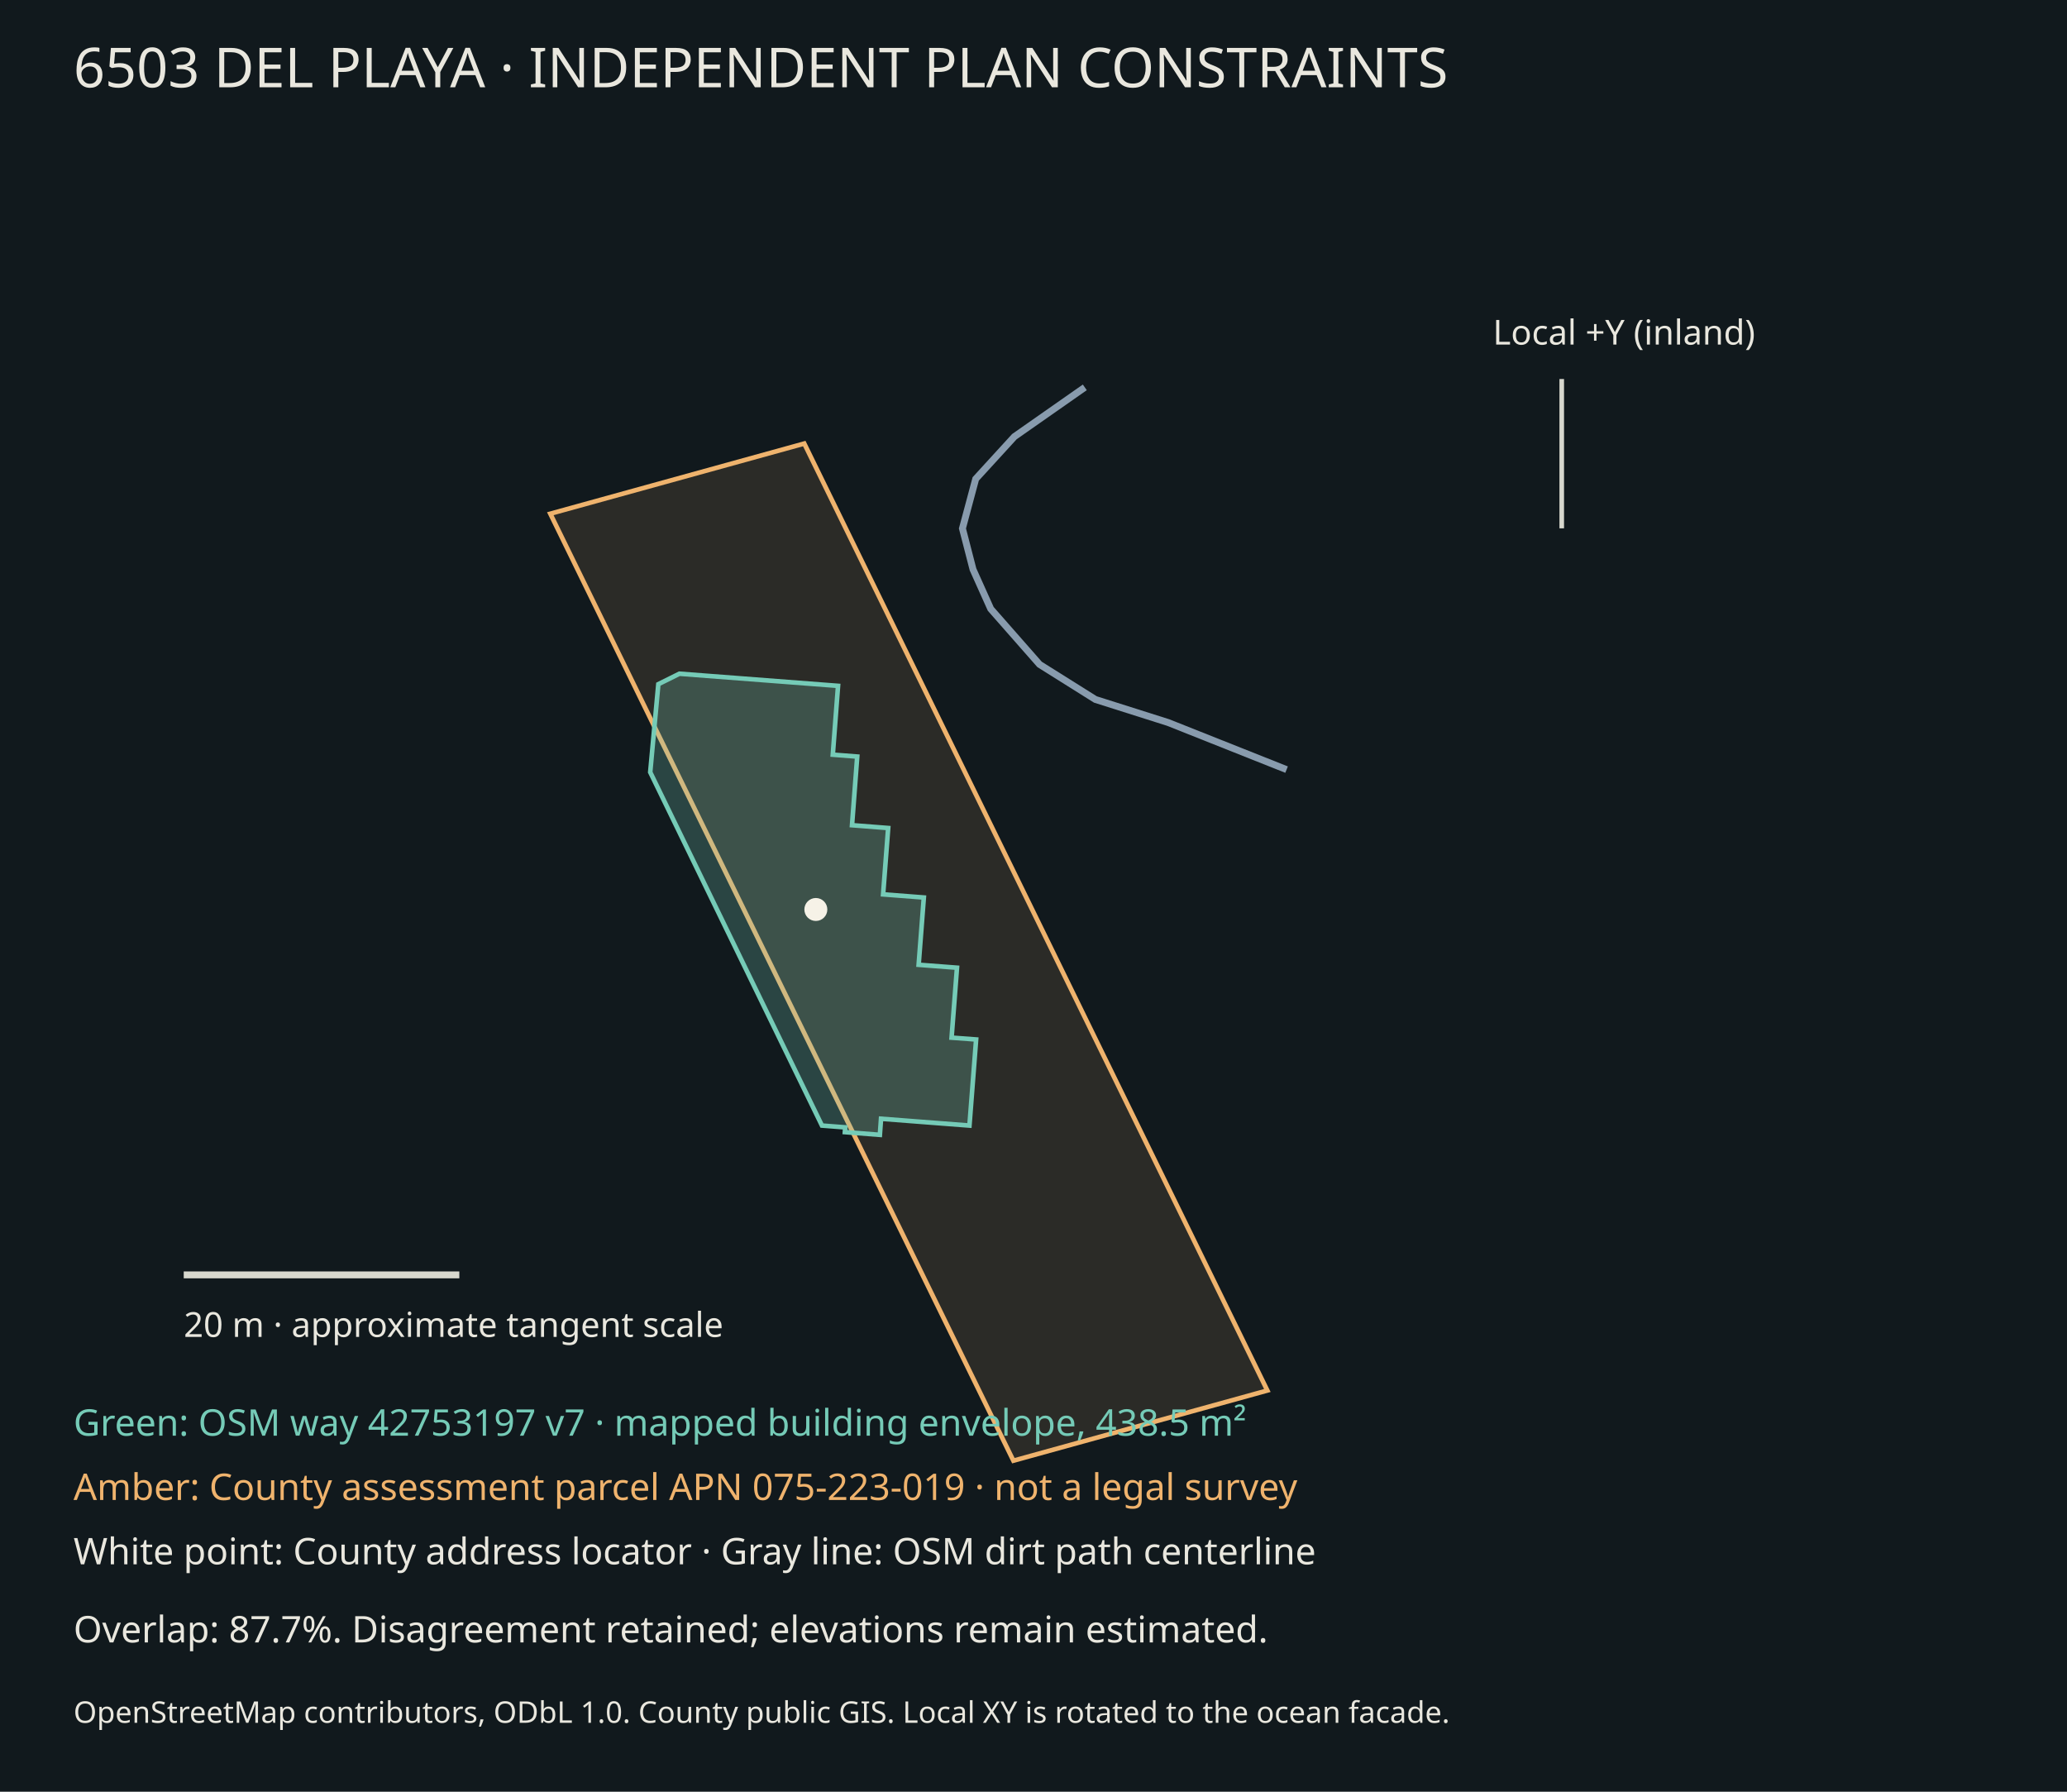
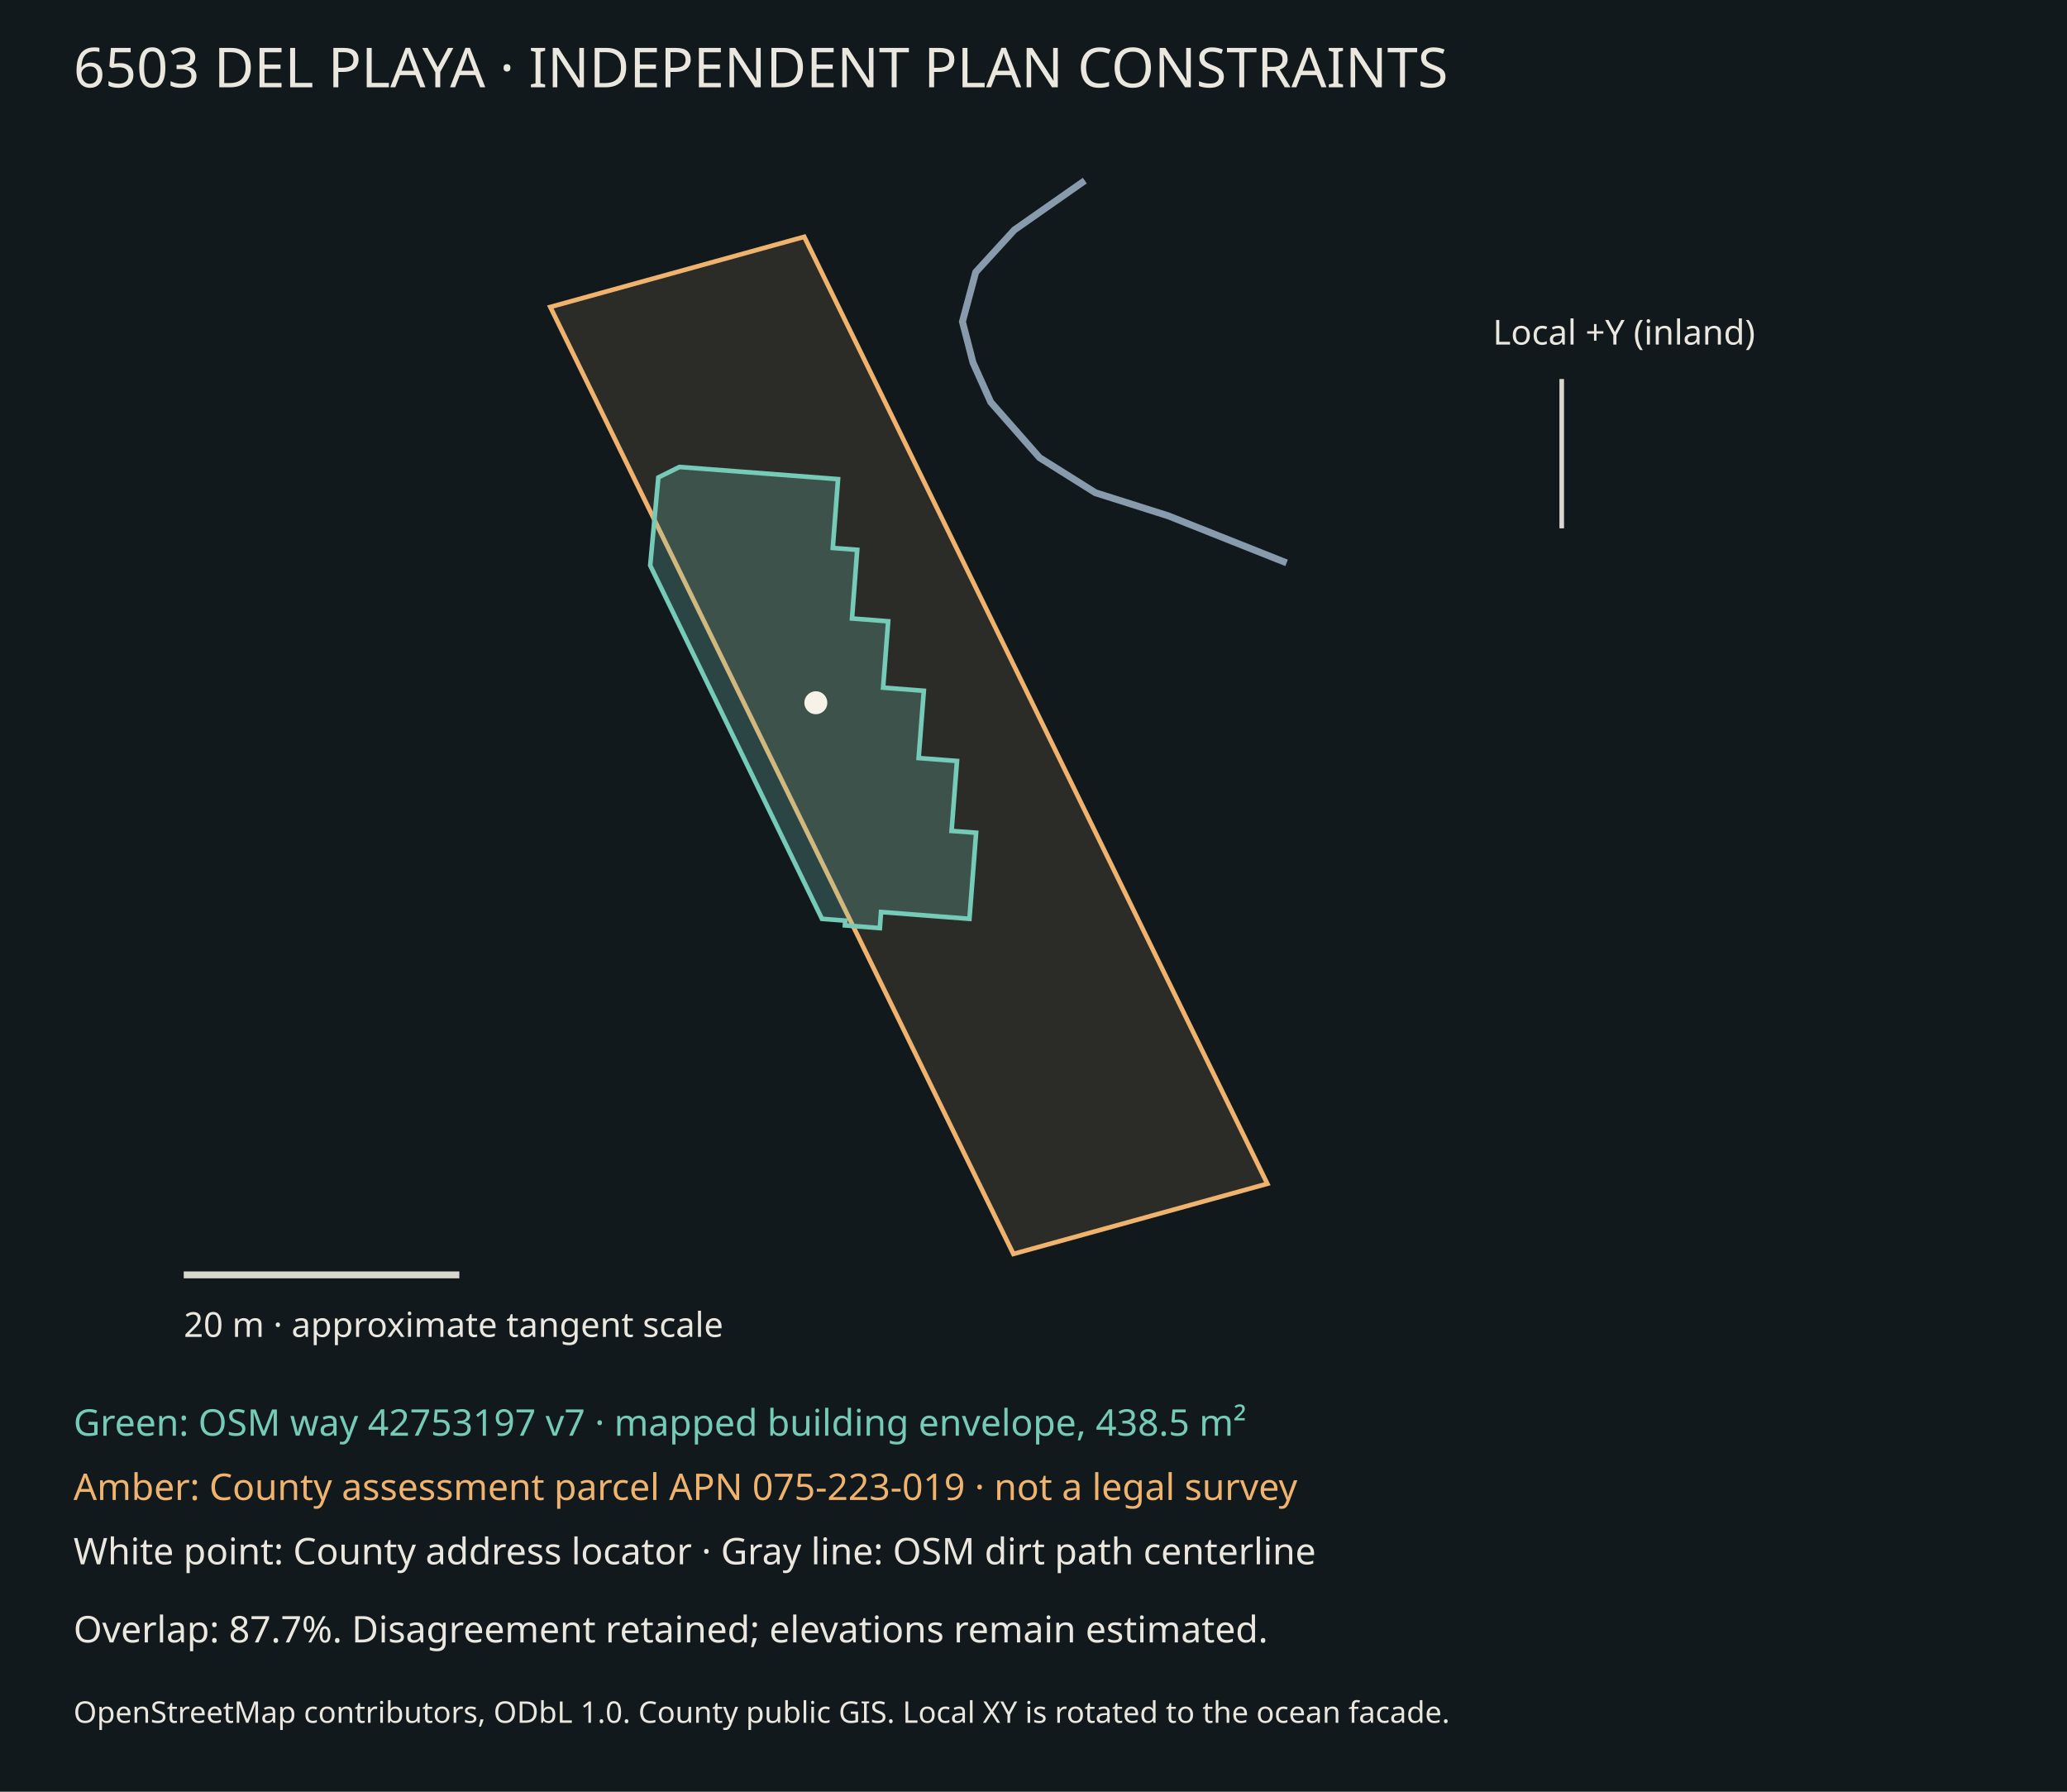
<svg xmlns="http://www.w3.org/2000/svg" width="900" height="780" viewBox="0 0 900 780">
  <rect width="900" height="780" fill="#11191d" />
  <g font-family="sans-serif" fill="#e9e7de">
    <text x="32" y="38" font-size="24">6503 DEL PLAYA · INDEPENDENT PLAN CONSTRAINTS</text>
-     <polygon points="350.19,193.09 551.82,605.33 441.24,635.89 239.61,223.64" fill="#efb36d" fill-opacity=".12" stroke="#efb36d" stroke-width="2" />
-     <polygon points="283.11,336.16 357.89,490.00 368.02,490.78 367.87,492.85 383.11,494.04 383.61,487.03 422.11,490.00 425.02,452.52 414.33,451.73 416.69,421.28 399.99,420.00 402.25,390.72 384.52,389.35 386.73,360.47 370.98,359.24 373.25,329.36 362.61,328.54 364.90,298.58 295.83,293.29 286.65,297.85" fill="#75cbb7" fill-opacity=".25" stroke="#75cbb7" stroke-width="2" />
-     <polyline points="560.20,335.04 508.60,314.53 476.95,304.50 452.64,289.24 431.38,265.06 423.66,247.87 419.06,230.05 424.84,208.49 441.67,190.09 472.34,168.63" fill="none" stroke="#889bad" stroke-width="3" />
-     <circle cx="355.23" cy="395.93" r="5" fill="#f6f2e7" />
+     <polygon points="350.19,103.09 551.82,515.33 441.24,545.89 239.61,133.64" fill="#efb36d" fill-opacity=".12" stroke="#efb36d" stroke-width="2" />
+     <polygon points="283.11,246.16 357.89,400.00 368.02,400.78 367.87,402.85 383.11,404.04 383.61,397.03 422.11,400.00 425.02,362.52 414.33,361.73 416.69,331.28 399.99,330.00 402.25,300.72 384.52,299.35 386.73,270.47 370.98,269.24 373.25,239.36 362.61,238.54 364.90,208.58 295.83,203.29 286.65,207.85" fill="#75cbb7" fill-opacity=".25" stroke="#75cbb7" stroke-width="2" />
+     <polyline points="560.20,245.04 508.60,224.53 476.95,214.50 452.64,199.24 431.38,175.06 423.66,157.87 419.06,140.05 424.84,118.49 441.67,100.09 472.34,78.63" fill="none" stroke="#889bad" stroke-width="3" />
+     <circle cx="355.23" cy="305.93" r="5" fill="#f6f2e7" />
    <text x="650" y="150" font-size="15">Local +Y (inland)</text>
    <line x1="680" y1="230" x2="680" y2="165" stroke="#d8d8ce" stroke-width="2" />
    <line x1="80" y1="555" x2="200" y2="555" stroke="#d8d8ce" stroke-width="3" />
    <text x="80" y="582" font-size="15">20 m · approximate tangent scale</text>
    <text x="32" y="625" font-size="16" fill="#75cbb7">Green: OSM way 42753197 v7 · mapped building envelope, 438.5 m²</text>
    <text x="32" y="653" font-size="16" fill="#efb36d">Amber: County assessment parcel APN 075-223-019 · not a legal survey</text>
    <text x="32" y="681" font-size="16">White point: County address locator · Gray line: OSM dirt path centerline</text>
    <text x="32" y="715" font-size="16">Overlap: 87.7%. Disagreement retained; elevations remain estimated.</text>
    <text x="32" y="750" font-size="13">OpenStreetMap contributors, ODbL 1.0. County public GIS. Local XY is rotated to the ocean facade.</text>
  </g>
</svg>
